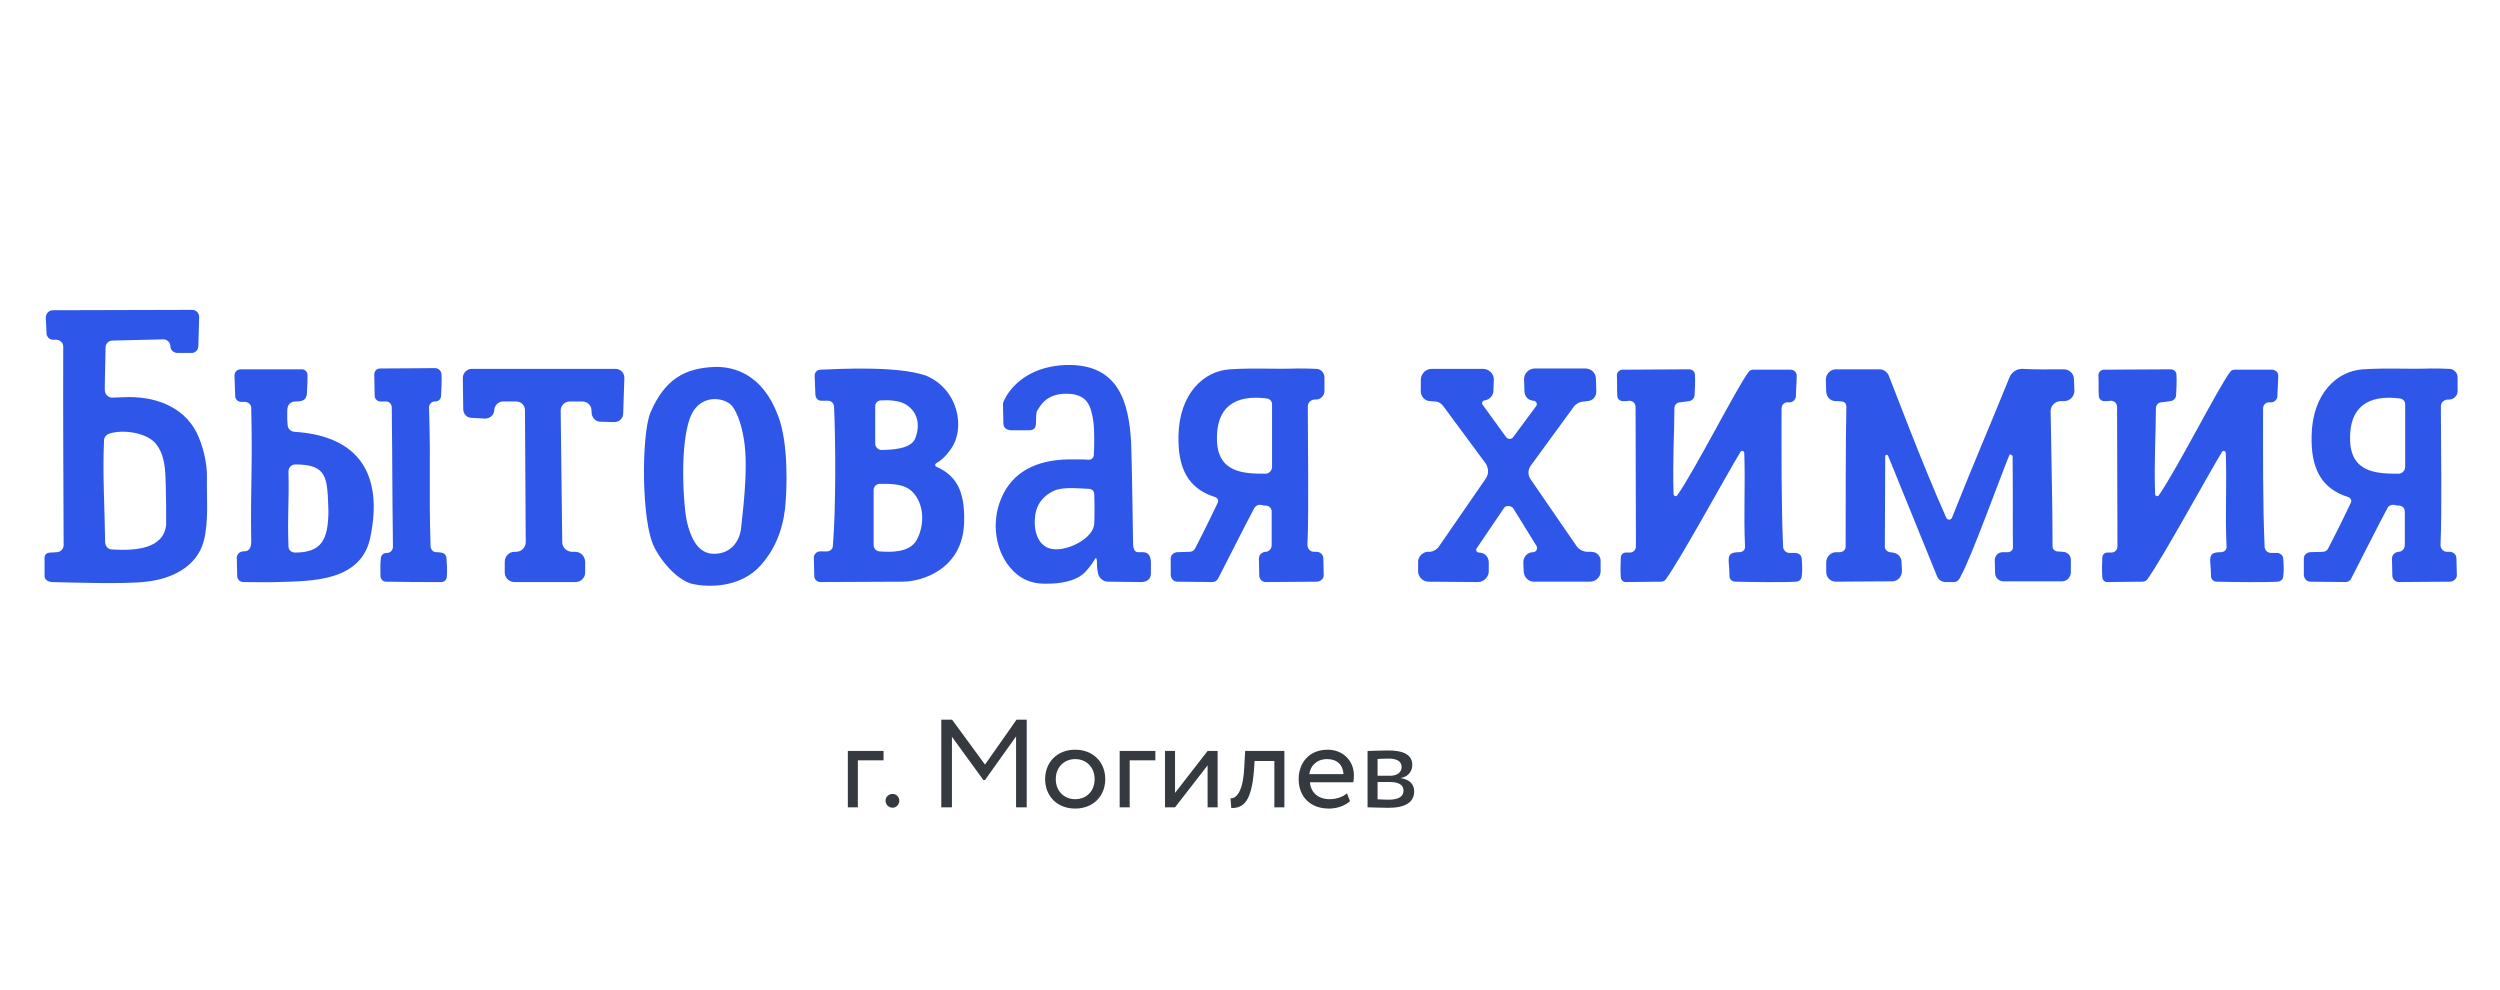
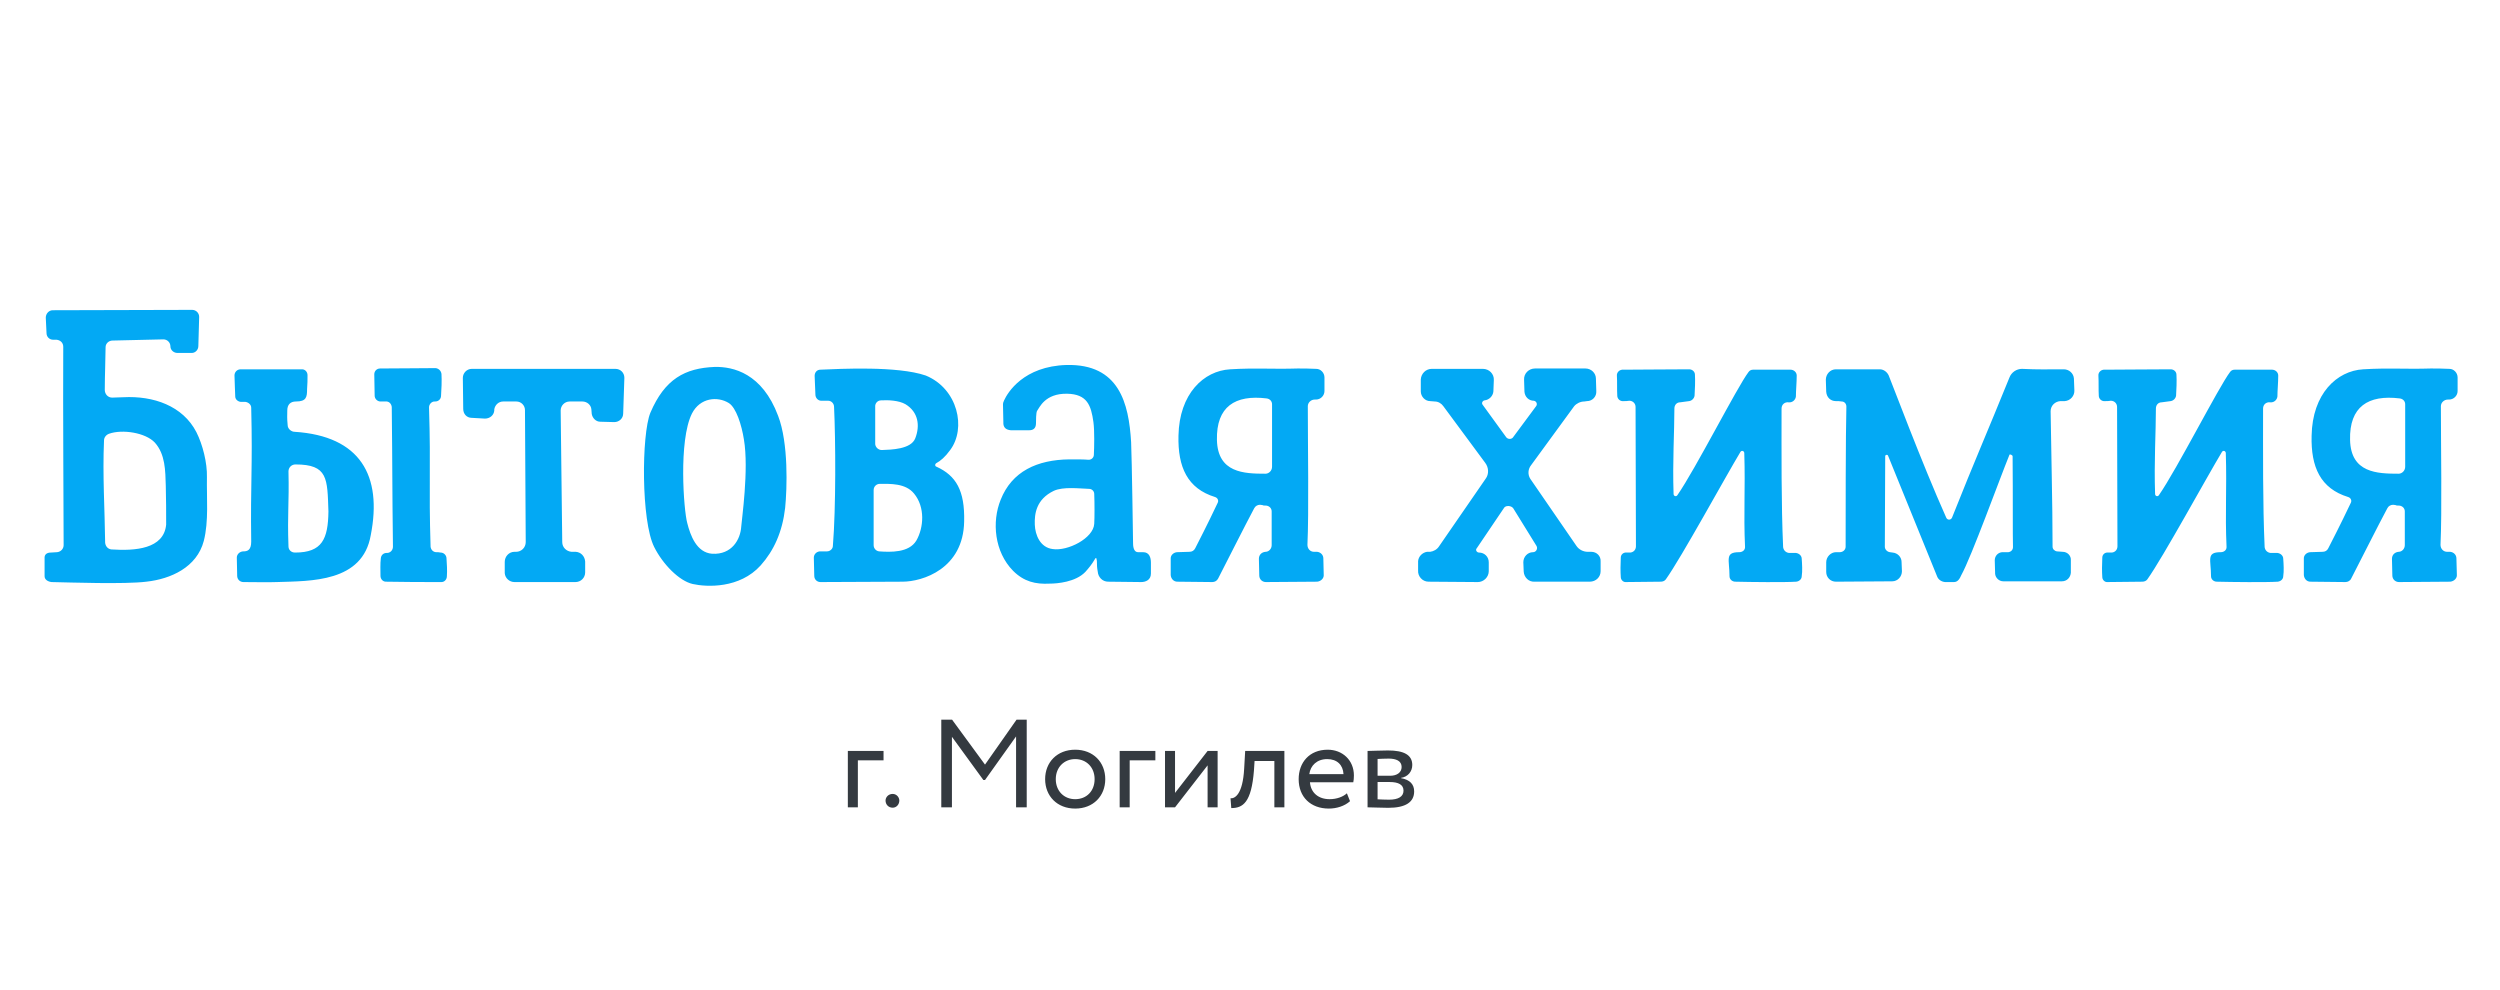
<svg xmlns="http://www.w3.org/2000/svg" class="injected-svg" id="svg-3d60e8db-631a-4759-a9c6-1c275b41d279" height="95px" width="240px" viewBox="0 0 240 158">
  <path id="SvgjsPath24373172" d="M1.44 0L3.04 0L3.04-7.50L7.14-7.50L7.14-9L1.44-9ZM7.46-1.08C7.46-0.48 7.90 0.06 8.60 0.06C9.22 0.06 9.66-0.48 9.66-1.08C9.66-1.60 9.22-2.14 8.60-2.14C7.90-2.14 7.46-1.60 7.46-1.08ZM16.36 0L18.06 0L18.06-11.26L23.08-4.36L23.34-4.36L28.30-11.32L28.30 0L30 0L30-14L28.38-14L23.34-6.82L18.08-14L16.36-14ZM32.94-4.50C32.94-1.80 34.86 0.20 37.74 0.20C40.62 0.20 42.54-1.80 42.54-4.50C42.54-7.20 40.62-9.20 37.74-9.20C34.86-9.20 32.94-7.20 32.94-4.50ZM34.64-4.50C34.64-6.40 35.98-7.70 37.74-7.70C39.54-7.70 40.84-6.38 40.84-4.50C40.84-2.58 39.54-1.30 37.74-1.30C35.94-1.30 34.64-2.62 34.64-4.50ZM44.84 0L46.44 0L46.44-7.50L50.54-7.50L50.54-9L44.84-9ZM53.68 0L58.88-6.70L58.88 0L60.48 0L60.48-9L58.88-9L53.68-2.30L53.68-9L52.08-9L52.08 0ZM69.54 0L71.14 0L71.14-9L64.88-9L64.72-6.20C64.50-2.04 63.22-1.38 62.54-1.44L62.66 0.12C64.52 0.12 65.88-0.76 66.28-5.88L66.38-7.40L69.54-7.40ZM81.12-2.24C80.54-1.70 79.52-1.30 78.36-1.30C76.60-1.30 75.36-2.30 75.22-4L82.14-4C82.20-4.28 82.24-4.64 82.24-5.08C82.24-7.56 80.38-9.20 78.06-9.20C75.10-9.20 73.42-7.12 73.42-4.50C73.42-1.66 75.32 0.20 78.24 0.20C79.44 0.20 80.74-0.18 81.62-0.98ZM77.98-7.70C79.54-7.70 80.50-6.78 80.58-5.30L75.12-5.30C75.30-6.68 76.34-7.70 77.98-7.70ZM84.42 0C85.24 0 86.60 0.08 87.72 0.08C90.52 0.08 91.86-0.84 91.86-2.54C91.86-3.66 91.20-4.40 89.76-4.66L89.76-4.70C90.84-4.86 91.56-5.70 91.56-6.76C91.56-8.38 90.20-9.08 87.68-9.08C86.38-9.08 85.20-9 84.42-9ZM87.94-4.04C89.38-4.04 90.16-3.60 90.16-2.66C90.16-1.72 89.34-1.22 87.86-1.22C87.14-1.22 86.50-1.26 86.02-1.28L86.02-4.04ZM87.80-7.78C88.96-7.78 89.86-7.42 89.86-6.44C89.86-5.56 89.10-5.04 88.04-5.04L86.02-5.04L86.02-7.72C86.42-7.74 87.08-7.78 87.80-7.78Z" fill="#343a40" fontsize="20" transform="matrix(1,0,0,1,54.35,128.9)" />
-   <path id="SvgjsPath24373146" d="M27.22-42.28C27.22-42.90 26.72-43.40 26.10-43.40L3.84-43.34C3.22-43.34 2.73-42.78 2.73-42.16L2.85-39.68C2.85-39.12 3.29-38.63 3.91-38.63L4.46-38.63C5.08-38.56 5.52-38.13 5.52-37.51C5.46-27.71 5.58-10.23 5.58-5.83C5.58-5.27 5.15-4.77 4.53-4.71L3.53-4.65C2.91-4.65 2.48-4.34 2.54-3.72L2.54-0.87C2.54-0.31 3.10 0 3.66 0.06C6.63 0.12 15.31 0.43 18.79 0C22.69-0.43 26.85-2.29 27.96-6.51C28.77-9.67 28.40-13.39 28.46-16.68C28.52-18.97 27.78-21.89 26.78-23.87C24.61-28.09 19.90-29.70 15.13-29.45C14.51-29.45 13.89-29.39 13.33-29.39C12.65-29.39 12.15-29.95 12.15-30.63C12.15-32.86 12.28-36.02 12.28-37.45C12.28-38.01 12.77-38.50 13.39-38.50L21.51-38.69C22.13-38.69 22.63-38.19 22.63-37.57C22.63-37.01 23.13-36.52 23.75-36.52L26.04-36.52C26.60-36.52 27.09-37.01 27.09-37.63ZM21.95-9.11C21.58-5.21 16.99-4.90 13.21-5.15C12.65-5.21 12.28-5.64 12.21-6.20C12.15-11.59 11.78-16.99 12.03-22.57C12.03-23.00 12.34-23.44 12.83-23.62C14.94-24.37 18.66-23.81 20.15-22.20C21.82-20.34 21.82-17.73 21.89-15.31C21.95-13.14 21.95-11.04 21.95-9.11ZM33.85-33.91C33.29-33.91 32.86-33.48 32.86-32.92C32.92-31.74 32.92-30.38 32.98-29.57C32.98-29.14 33.36-28.77 33.85-28.71L34.60-28.71C35.09-28.64 35.53-28.27 35.53-27.78C35.77-17.98 35.40-15.87 35.53-6.39C35.53-5.02 34.91-4.84 34.29-4.84C33.73-4.84 33.23-4.40 33.23-3.84C33.23-2.91 33.29-1.98 33.29-0.93C33.29-0.37 33.73 0.06 34.29 0.06C36.46 0.06 38.01 0.12 39.62 0.06C45.07-0.12 53.32 0.12 54.62-7.44C56.48-16.93 52.95-23.25 42.47-23.93C41.91-23.93 41.35-24.43 41.35-24.99C41.23-26.23 41.29-26.41 41.29-27.34C41.29-28.27 41.79-28.77 42.66-28.77C44.33-28.77 44.45-29.45 44.45-30.75C44.52-31.68 44.52-32.12 44.52-32.98C44.52-33.48 44.14-33.91 43.65-33.91ZM56.17-0.93C56.17-0.43 56.54 0 57.04 0C59.83 0.06 63.30 0.06 65.91 0.06C66.40 0.06 66.77-0.37 66.77-0.87C66.84-1.74 66.77-2.91 66.71-3.72C66.71-4.22 66.28-4.65 65.78-4.65C65.53-4.71 65.29-4.71 65.10-4.71C64.60-4.71 64.23-5.08 64.17-5.58C63.86-15.50 64.23-17.67 63.92-27.84C63.92-28.33 64.36-28.83 64.91-28.77C65.41-28.77 65.84-29.14 65.84-29.70C65.91-30.57 65.97-32.12 65.91-33.17C65.84-33.67 65.47-34.04 64.98-34.10C62.12-34.10 59.71-34.04 56.11-34.04C55.55-34.04 55.18-33.60 55.18-33.11C55.18-32.24 55.24-30.50 55.24-29.70C55.24-29.20 55.68-28.77 56.17-28.77L56.98-28.77C57.54-28.83 57.91-28.40 57.97-27.90C58.09-17.24 58.03-16.06 58.16-5.58C58.16-5.02 57.72-4.59 57.23-4.59L57.16-4.59C56.67-4.59 56.30-4.28 56.23-3.78C56.11-2.85 56.17-1.80 56.17-0.93ZM41.48-17.61C41.48-18.23 41.97-18.72 42.59-18.72C47.80-18.72 47.68-16.49 47.86-11.22C47.80-6.82 46.87-4.65 42.53-4.65C41.91-4.65 41.48-5.08 41.48-5.64C41.29-11.04 41.60-12.34 41.48-17.61ZM84.94-27.34C84.94-28.09 85.56-28.77 86.37-28.77L88.41-28.77C89.16-28.77 89.78-28.21 89.84-27.53L89.90-26.78C90.02-26.10 90.58-25.54 91.26-25.54L93.50-25.48C94.24-25.48 94.92-26.04 94.92-26.85L95.11-32.55C95.11-33.36 94.49-33.98 93.68-33.98L70.74-33.98C69.94-33.98 69.32-33.29 69.32-32.55L69.38-27.59C69.38-26.78 69.94-26.16 70.74-26.16L72.85-26.04C73.66-26.04 74.28-26.60 74.34-27.34L74.34-27.53C74.46-28.21 75.02-28.77 75.76-28.77L77.87-28.77C78.62-28.77 79.24-28.15 79.24-27.40L79.36-6.32C79.36-5.46 78.68-4.77 77.81-4.77L77.56-4.77C76.69-4.77 76.01-4.03 76.01-3.16L76.01-1.36C76.07-0.56 76.76 0.06 77.56 0.06L87.30 0.06C88.16 0.06 88.85-0.62 88.85-1.49L88.85-3.22C88.78-4.09 88.16-4.71 87.36-4.77L86.68-4.77C85.87-4.84 85.19-5.46 85.19-6.32L84.94-27.34ZM120.78-11.78C121.09-14.88 121.33-22.13 119.66-26.47C117.12-33.29 112.47-34.35 109.55-34.29C104.78-34.10 101.56-32.36 99.26-26.97C97.84-23.50 97.77-9.67 99.88-5.52C101.25-2.79 103.85-0.12 106.02 0.37C108.25 0.87 113.52 1.12 116.87-2.60C118.98-4.96 120.34-7.94 120.78-11.78ZM109.12-4.46C106.64-4.65 105.65-7.38 105.15-9.36C104.59-11.35 103.73-22.51 105.90-26.85C107.20-29.39 109.99-29.64 111.79-28.52C112.96-27.78 113.83-25.05 114.20-22.69C115.01-17.92 113.83-9.80 113.77-8.80C113.65-6.76 112.28-4.28 109.12-4.46ZM126.29-4.84C125.74-4.77 125.36-4.34 125.36-3.84L125.43-0.93C125.43-0.37 125.86 0.06 126.42 0.06C129.39 0.06 137.83 0 139.50 0C142.72 0 149.23-2.05 149.36-9.61C149.48-14.57 148.06-16.93 144.96-18.35C144.71-18.41 144.65-18.72 144.89-18.91C145.58-19.28 146.32-19.90 147.13-21.02C149.73-24.49 148.37-30.81 143.22-32.92C138.69-34.47 129.52-33.98 126.42-33.85C125.86-33.85 125.49-33.42 125.49-32.86L125.61-29.88C125.61-29.33 126.05-28.89 126.54-28.89L127.66-28.89C128.15-28.89 128.59-28.46 128.59-27.90C128.84-22.63 128.90-11.78 128.40-5.70C128.40-5.27 127.97-4.84 127.47-4.84ZM134.91-14.63C134.91-15.19 135.35-15.62 135.90-15.62C137.52-15.62 140.00-15.75 141.36-14.07C143.16-11.90 142.91-8.62 141.73-6.57C140.55-4.59 137.58-4.71 135.78-4.84C135.28-4.90 134.91-5.33 134.91-5.83ZM135.16-27.90C135.10-28.46 135.53-28.95 136.09-28.95C137.21-29.02 138.94-28.95 140.00-28.33C142.04-27.09 142.35-24.92 141.55-22.88C140.86-21.14 137.76-21.08 136.21-21.02C135.66-21.02 135.22-21.45 135.16-21.95ZM177.13-4.71C176.58-4.71 176.33-5.27 176.33-6.14C176.33-6.32 176.14-19.59 176.02-22.26C175.65-28.52 174.10-34.78 165.73-34.60C158.84-34.41 156.30-30.19 155.74-28.95C155.62-28.71 155.56-28.52 155.56-28.27C155.56-27.59 155.62-25.48 155.62-25.48C155.56-24.55 156.12-24.24 156.80-24.18L159.77-24.18C160.39-24.18 160.83-24.49 160.83-25.30C160.83-25.67 160.83-27.03 161.01-27.28C161.39-27.78 162.25-30.07 165.79-30.01C169.01-29.95 169.63-28.15 170.00-25.48C170.19-24.12 170.13-21.39 170.07-20.27C170.07-19.78 169.63-19.41 169.14-19.47C168.52-19.53 167.59-19.53 166.16-19.53C161.01-19.47 156.98-17.61 155.19-13.08C153.76-9.55 154.19-4.77 157.17-1.74C158.91 0 160.77 0.43 163.00 0.31C164.24 0.31 167.15 0.06 168.70-1.55C169.26-2.17 169.76-2.79 170.19-3.53C170.31-3.84 170.50-3.84 170.50-3.60C170.56-3.41 170.56-3.22 170.56-3.10C170.56-2.67 170.56-2.29 170.69-1.61C170.75-0.74 171.43 0 172.36 0C172.67 0 177.13 0.06 177.63 0.06C178.31 0.06 179.18-0.25 179.18-1.30L179.18-3.04C179.18-3.84 178.93-4.71 177.94-4.71ZM163.49-5.21C161.51-5.46 160.70-7.44 160.64-9.11C160.58-10.79 160.83-13.14 163.68-14.51C165.17-15.19 167.65-14.88 169.32-14.82C169.76-14.82 170.13-14.45 170.13-14.01C170.19-12.59 170.19-10.23 170.13-9.24C170.00-6.94 165.91-4.84 163.49-5.21ZM205.72 0C206.34-0.06 206.83-0.56 206.77-1.12L206.71-3.72C206.71-4.28 206.27-4.71 205.72-4.77L205.22-4.77C204.60-4.77 204.17-5.27 204.17-5.89C204.41-11.10 204.23-21.70 204.23-28.02C204.23-28.58 204.72-29.08 205.34-29.08L205.53-29.08C206.27-29.08 206.89-29.70 206.89-30.44L206.89-32.61C206.89-33.36 206.27-33.98 205.59-33.98C204.60-34.04 203.36-34.04 202.62-34.04C198.46-33.91 195.98-34.16 191.83-33.91C187.61-33.67 183.71-30.01 183.58-23.31C183.46-18.29 185.01-14.88 189.41-13.52C189.84-13.39 190.03-12.96 189.84-12.59C188.05-8.80 186.81-6.45 186.25-5.33C186.06-4.96 185.75-4.77 185.32-4.77L183.33-4.71C182.78-4.65 182.28-4.22 182.34-3.60L182.34-1.05C182.40-0.43 182.84 0 183.40 0L188.98 0.06C189.35 0.06 189.72-0.12 189.91-0.50C190.96-2.54 194.31-9.18 195.67-11.72C195.86-12.09 196.23-12.28 196.60-12.28C197.41-12.21 196.79-12.15 197.59-12.15C198.09-12.09 198.46-11.72 198.46-11.22L198.46-5.83C198.46-5.27 198.03-4.77 197.47-4.77C196.85-4.71 196.42-4.28 196.42-3.66L196.48-0.99C196.48-0.37 196.97 0.06 197.53 0.06ZM198.52-18.35C198.52-17.73 198.03-17.24 197.47-17.24C194.06-17.24 189.84-17.36 189.72-22.63C189.60-27.96 192.63-29.88 197.66-29.26C198.15-29.20 198.52-28.83 198.52-28.33ZM231.57-4.65C231.20-4.65 230.95-5.08 231.20-5.33L235.60-11.84C235.91-12.21 236.72-12.15 237.03-11.72L240.75-5.70C240.99-5.27 240.68-4.71 240.19-4.71C239.32-4.71 238.64-3.97 238.64-3.10L238.70-1.61C238.76-0.68 239.51 0.06 240.44 0L249.24 0C250.23 0 250.98-0.74 250.98-1.67L250.98-3.22C251.04-4.09 250.36-4.77 249.49-4.77L248.93-4.77C248.19-4.77 247.50-5.15 247.13-5.70L239.75-16.43C239.32-17.11 239.38-17.98 239.88-18.60L246.76-28.02C247.13-28.46 247.75-28.77 248.37-28.77L248.81-28.83C249.67-28.83 250.36-29.57 250.29-30.44L250.23-32.43C250.23-33.29 249.49-34.04 248.56-34.04L240.50-34.04C239.51-34.04 238.70-33.23 238.76-32.24L238.82-30.32C238.89-29.51 239.51-28.89 240.31-28.89C240.75-28.83 240.93-28.33 240.68-28.02L236.96-23.00C236.65-22.69 236.16-22.75 235.91-23.06L232.13-28.27C231.94-28.52 232.13-28.89 232.44-28.95C233.18-29.02 233.80-29.64 233.86-30.38L233.93-32.18C233.99-33.17 233.18-33.98 232.19-33.98L224.01-33.98C223.08-33.98 222.33-33.23 222.27-32.30L222.27-30.38C222.27-29.57 222.95-28.83 223.76-28.83L224.50-28.77C225.06-28.77 225.56-28.46 225.87-28.02L232.56-18.97C233.12-18.23 233.18-17.17 232.62-16.43L225.18-5.64C224.87-5.15 224.32-4.84 223.76-4.77L223.26-4.77C222.52-4.65 221.90-4.03 221.84-3.29L221.84-1.80C221.77-0.87 222.52 0 223.51 0L231.38 0.06C232.31 0.06 233.12-0.74 233.12-1.67L233.12-3.10C233.12-3.97 232.44-4.65 231.57-4.65ZM263.25-13.83C263.07-13.52 262.63-13.64 262.63-14.01C262.45-19.10 262.76-23.87 262.76-27.65C262.76-28.21 263.13-28.64 263.69-28.64L265.11-28.83C265.55-28.89 265.92-29.26 265.98-29.70C266.04-30.57 266.10-32.12 266.04-33.05C266.04-33.54 265.61-33.91 265.11-33.91C261.70-33.91 257.61-33.85 255.07-33.85L254.63-33.85C254.01-33.91 253.52-33.42 253.58-32.86C253.64-31.99 253.58-30.57 253.64-29.70C253.64-29.20 254.08-28.77 254.63-28.83C254.94-28.83 255.25-28.83 255.56-28.89C256.12-28.89 256.56-28.46 256.56-27.90C256.56-19.96 256.62-13.83 256.62-5.64C256.62-5.02 256.12-4.59 255.50-4.65L255.13-4.65C254.63-4.71 254.20-4.34 254.20-3.84C254.14-2.79 254.14-1.55 254.20-0.74C254.20-0.31 254.57 0.06 254.94 0.06C257.18 0.06 258.42 0 260.59 0C260.90 0 261.21-0.12 261.39-0.37C263.87-3.84 270.94-16.80 273.30-20.71C273.48-21.02 273.92-20.89 273.92-20.52C274.10-14.69 273.79-11.04 274.04-5.52C274.04-5.02 273.61-4.71 273.11-4.71C270.75-4.71 271.56-3.53 271.56-0.87C271.56-0.37 271.99 0 272.49 0C274.78 0.06 280.43 0.12 282.22 0C282.72-0.06 283.09-0.43 283.09-0.87C283.22-1.67 283.15-2.85 283.09-3.66C283.09-4.15 282.66-4.53 282.16-4.59L281.05-4.59C280.55-4.65 280.18-5.02 280.12-5.52C279.81-12.40 279.87-20.65 279.87-27.65C279.87-28.27 280.36-28.71 280.98-28.64L281.05-28.64C281.60-28.58 282.10-29.02 282.16-29.57C282.16-30.50 282.29-31.81 282.29-32.92C282.29-33.42 281.85-33.85 281.29-33.85L275.34-33.85C275.03-33.85 274.78-33.73 274.60-33.48C272.80-31.12 266.10-17.92 263.25-13.83ZM304.67-0.93C304.85-0.37 305.35 0 305.97 0.06L307.40 0.06C308.02 0.06 308.33-0.50 308.57-1.05C310.19-3.97 314.65-16.31 316.26-20.27C316.32-20.40 316.76-20.21 316.76-20.03C316.82-13.33 316.76-7.38 316.82-5.52C316.82-5.08 316.51-4.77 316.08-4.71L315.08-4.71C314.40-4.65 313.91-4.09 313.91-3.41C313.91-3.10 313.97-1.49 313.97-1.24C314.03-0.62 314.59-0.06 315.27-0.06L324.63-0.06C325.44-0.06 326.00-0.68 326.06-1.43L326.06-3.41C326.12-4.15 325.50-4.77 324.76-4.77C324.45-4.77 324.14-4.84 323.83-4.84C323.45-4.90 323.14-5.21 323.14-5.58C323.14-12.65 322.90-21.45 322.83-27.22C322.83-28.09 323.52-28.77 324.38-28.83L325.07-28.83C326.00-28.89 326.68-29.70 326.62-30.57L326.55-32.43C326.49-33.29 325.75-33.91 324.94-33.91C321.90-33.91 321.04-33.85 318.25-33.98C317.38-33.98 316.57-33.42 316.26-32.61C312.67-23.75 310.81-19.59 307.09-10.23C306.90-9.80 306.34-9.80 306.16-10.23C302.25-18.97 297.48-31.74 296.98-32.92C296.73-33.48 296.17-33.91 295.55-33.91L288.55-33.91C287.62-33.91 286.94-33.11 286.94-32.24L287.00-30.32C287.06-29.45 287.68-28.83 288.55-28.83C288.86-28.83 289.23-28.83 289.48-28.77C289.91-28.77 290.22-28.40 290.22-27.96C290.10-23.87 290.10-9.30 290.10-5.58C290.10-5.08 289.66-4.71 289.17-4.71L288.55-4.71C287.74-4.71 287.00-3.97 287.00-3.10L287.00-1.55C287.00-0.68 287.68 0 288.55 0L297.54-0.06C298.41-0.06 299.09-0.81 299.09-1.67L299.03-3.16C299.03-3.91 298.41-4.59 297.60-4.65L297.17-4.71C296.73-4.77 296.36-5.15 296.36-5.58L296.42-20.03C296.42-20.27 296.73-20.34 296.86-20.15L304.67-0.93ZM340.13-13.83C339.95-13.52 339.51-13.64 339.51-14.01C339.33-19.10 339.64-23.87 339.64-27.65C339.64-28.21 340.01-28.64 340.57-28.64L341.99-28.83C342.43-28.89 342.80-29.26 342.86-29.70C342.92-30.57 342.98-32.12 342.92-33.05C342.92-33.54 342.49-33.91 341.99-33.91C338.58-33.91 334.49-33.85 331.95-33.85L331.51-33.85C330.89-33.91 330.40-33.42 330.46-32.86C330.52-31.99 330.46-30.57 330.52-29.70C330.52-29.20 330.96-28.77 331.51-28.83C331.82-28.83 332.13-28.83 332.44-28.89C333.00-28.89 333.44-28.46 333.44-27.90C333.44-19.96 333.50-13.83 333.50-5.64C333.50-5.02 333.00-4.59 332.38-4.65L332.01-4.65C331.51-4.71 331.08-4.34 331.08-3.84C331.02-2.79 331.02-1.55 331.08-0.74C331.08-0.31 331.45 0.06 331.82 0.06C334.06 0.06 335.30 0 337.47 0C337.78 0 338.09-0.12 338.27-0.37C340.75-3.84 347.82-16.80 350.18-20.71C350.36-21.02 350.80-20.89 350.80-20.52C350.98-14.69 350.67-11.04 350.92-5.52C350.92-5.02 350.49-4.71 349.99-4.71C347.63-4.71 348.44-3.53 348.44-0.87C348.44-0.37 348.87 0 349.37 0C351.66 0.06 357.31 0.12 359.10 0C359.60-0.06 359.97-0.43 359.97-0.87C360.10-1.67 360.03-2.85 359.97-3.66C359.97-4.15 359.54-4.53 359.04-4.59L357.93-4.59C357.43-4.65 357.06-5.02 357.00-5.52C356.69-12.40 356.75-20.65 356.75-27.65C356.75-28.27 357.24-28.71 357.86-28.64L357.93-28.64C358.48-28.58 358.98-29.02 359.04-29.57C359.04-30.50 359.17-31.81 359.17-32.92C359.17-33.42 358.73-33.85 358.17-33.85L352.22-33.85C351.91-33.85 351.66-33.73 351.48-33.48C349.68-31.12 342.98-17.92 340.13-13.83ZM386.63 0C387.25-0.06 387.75-0.56 387.69-1.12L387.62-3.72C387.62-4.28 387.19-4.71 386.63-4.77L386.14-4.77C385.52-4.77 385.08-5.27 385.08-5.89C385.33-11.10 385.14-21.70 385.14-28.02C385.14-28.58 385.64-29.08 386.26-29.08L386.45-29.08C387.19-29.08 387.81-29.70 387.81-30.44L387.81-32.61C387.81-33.36 387.19-33.98 386.51-33.98C385.52-34.04 384.28-34.04 383.53-34.04C379.38-33.91 376.90-34.16 372.74-33.91C368.53-33.67 364.62-30.01 364.50-23.31C364.37-18.29 365.92-14.88 370.33-13.52C370.76-13.39 370.95-12.96 370.76-12.59C368.96-8.80 367.72-6.45 367.16-5.33C366.98-4.96 366.67-4.77 366.23-4.77L364.25-4.71C363.69-4.65 363.20-4.22 363.26-3.60L363.26-1.05C363.32-0.43 363.75 0 364.31 0L369.89 0.06C370.26 0.06 370.64-0.12 370.82-0.50C371.88-2.54 375.22-9.18 376.59-11.72C376.77-12.09 377.15-12.28 377.52-12.28C378.32-12.21 377.70-12.15 378.51-12.15C379.01-12.09 379.38-11.72 379.38-11.22L379.38-5.83C379.38-5.27 378.94-4.77 378.39-4.77C377.77-4.71 377.33-4.28 377.33-3.66L377.39-0.99C377.39-0.37 377.89 0.06 378.45 0.06ZM379.44-18.35C379.44-17.73 378.94-17.24 378.39-17.24C374.98-17.24 370.76-17.36 370.64-22.63C370.51-27.96 373.55-29.88 378.57-29.26C379.07-29.20 379.44-28.83 379.44-28.33Z" fill="#2e56e9" fontsize="62" transform="matrix(1,0,0,1,-75,92.87391)" />
+   <path id="SvgjsPath24373146" d="M27.22-42.28C27.22-42.90 26.72-43.40 26.10-43.40L3.84-43.34C3.22-43.34 2.73-42.78 2.73-42.16L2.85-39.68C2.85-39.12 3.29-38.63 3.91-38.63L4.46-38.63C5.08-38.56 5.52-38.13 5.52-37.51C5.46-27.71 5.58-10.23 5.58-5.83C5.58-5.27 5.15-4.77 4.53-4.71L3.53-4.65C2.91-4.65 2.48-4.34 2.54-3.72L2.54-0.87C2.54-0.31 3.10 0 3.66 0.06C6.63 0.12 15.31 0.43 18.79 0C22.69-0.43 26.85-2.29 27.96-6.51C28.77-9.67 28.40-13.39 28.46-16.68C28.52-18.97 27.78-21.89 26.78-23.87C24.61-28.09 19.90-29.70 15.13-29.45C14.51-29.45 13.89-29.39 13.33-29.39C12.65-29.39 12.15-29.95 12.15-30.63C12.15-32.86 12.28-36.02 12.28-37.45C12.28-38.01 12.77-38.50 13.39-38.50L21.51-38.69C22.13-38.69 22.63-38.19 22.63-37.57C22.63-37.01 23.13-36.52 23.75-36.52L26.04-36.52C26.60-36.52 27.09-37.01 27.09-37.63ZM21.95-9.11C21.58-5.21 16.99-4.90 13.21-5.15C12.65-5.21 12.28-5.64 12.21-6.20C12.15-11.59 11.78-16.99 12.03-22.57C12.03-23.00 12.34-23.44 12.83-23.62C14.94-24.37 18.66-23.81 20.15-22.20C21.82-20.34 21.82-17.73 21.89-15.31C21.95-13.14 21.95-11.04 21.95-9.11ZM33.85-33.91C33.29-33.91 32.86-33.48 32.86-32.92C32.92-31.74 32.92-30.38 32.98-29.57C32.98-29.14 33.36-28.77 33.85-28.71L34.60-28.71C35.09-28.64 35.53-28.27 35.53-27.78C35.77-17.98 35.40-15.87 35.53-6.39C35.53-5.02 34.91-4.84 34.29-4.84C33.73-4.84 33.23-4.40 33.23-3.84C33.23-2.91 33.29-1.98 33.29-0.93C33.29-0.37 33.73 0.06 34.29 0.06C36.46 0.06 38.01 0.12 39.62 0.06C45.07-0.12 53.32 0.12 54.62-7.44C56.48-16.93 52.95-23.25 42.47-23.93C41.91-23.93 41.35-24.43 41.35-24.99C41.23-26.23 41.29-26.41 41.29-27.34C41.29-28.27 41.79-28.77 42.66-28.77C44.33-28.77 44.45-29.45 44.45-30.75C44.52-31.68 44.52-32.12 44.52-32.98C44.52-33.48 44.14-33.91 43.65-33.91ZM56.17-0.93C56.17-0.43 56.54 0 57.04 0C59.83 0.06 63.30 0.06 65.91 0.06C66.40 0.06 66.77-0.37 66.77-0.87C66.84-1.74 66.77-2.91 66.71-3.72C66.71-4.22 66.28-4.65 65.78-4.65C65.53-4.71 65.29-4.71 65.10-4.71C64.60-4.71 64.23-5.08 64.17-5.58C63.86-15.50 64.23-17.67 63.92-27.84C63.92-28.33 64.36-28.83 64.91-28.77C65.41-28.77 65.84-29.14 65.84-29.70C65.91-30.57 65.97-32.12 65.91-33.17C65.84-33.67 65.47-34.04 64.98-34.10C62.12-34.10 59.71-34.04 56.11-34.04C55.55-34.04 55.18-33.60 55.18-33.11C55.18-32.24 55.24-30.50 55.24-29.70C55.24-29.20 55.68-28.77 56.17-28.77L56.98-28.77C57.54-28.83 57.91-28.40 57.97-27.90C58.09-17.24 58.03-16.06 58.16-5.58C58.16-5.02 57.72-4.59 57.23-4.59L57.16-4.59C56.67-4.59 56.30-4.28 56.23-3.78C56.11-2.85 56.17-1.80 56.17-0.93ZM41.48-17.61C41.48-18.23 41.97-18.72 42.59-18.72C47.80-18.72 47.68-16.49 47.86-11.22C47.80-6.82 46.87-4.65 42.53-4.65C41.91-4.65 41.48-5.08 41.48-5.64C41.29-11.04 41.60-12.34 41.48-17.61ZM84.94-27.34C84.94-28.09 85.56-28.77 86.37-28.77L88.41-28.77C89.16-28.77 89.78-28.21 89.84-27.53L89.90-26.78C90.02-26.10 90.58-25.54 91.26-25.54L93.50-25.48C94.24-25.48 94.92-26.04 94.92-26.85L95.11-32.55C95.11-33.36 94.49-33.98 93.68-33.98L70.74-33.98C69.94-33.98 69.32-33.29 69.32-32.55L69.38-27.59C69.38-26.78 69.94-26.16 70.74-26.16L72.85-26.04C73.66-26.04 74.28-26.60 74.34-27.34L74.34-27.53C74.46-28.21 75.02-28.77 75.76-28.77L77.87-28.77C78.62-28.77 79.24-28.15 79.24-27.40L79.36-6.32C79.36-5.46 78.68-4.77 77.81-4.77L77.56-4.77C76.69-4.77 76.01-4.03 76.01-3.16L76.01-1.36C76.07-0.56 76.76 0.06 77.56 0.06L87.30 0.06C88.16 0.06 88.85-0.62 88.85-1.49L88.85-3.22C88.78-4.09 88.16-4.71 87.36-4.77L86.68-4.77C85.87-4.84 85.19-5.46 85.19-6.32L84.94-27.34ZM120.78-11.78C121.09-14.88 121.33-22.13 119.66-26.47C117.12-33.29 112.47-34.35 109.55-34.29C104.78-34.10 101.56-32.36 99.26-26.97C97.84-23.50 97.77-9.67 99.88-5.52C101.25-2.79 103.85-0.12 106.02 0.37C108.25 0.87 113.52 1.12 116.87-2.60C118.98-4.96 120.34-7.94 120.78-11.78ZM109.12-4.46C106.64-4.65 105.65-7.38 105.15-9.36C104.59-11.35 103.73-22.51 105.90-26.85C107.20-29.39 109.99-29.64 111.79-28.52C112.96-27.78 113.83-25.05 114.20-22.69C115.01-17.92 113.83-9.80 113.77-8.80C113.65-6.76 112.28-4.28 109.12-4.46ZM126.29-4.84C125.74-4.77 125.36-4.34 125.36-3.84L125.43-0.93C125.43-0.37 125.86 0.06 126.42 0.06C129.39 0.06 137.83 0 139.50 0C142.72 0 149.23-2.05 149.36-9.61C149.48-14.57 148.06-16.93 144.96-18.35C144.71-18.41 144.65-18.72 144.89-18.91C145.58-19.28 146.32-19.90 147.13-21.02C149.73-24.49 148.37-30.81 143.22-32.92C138.69-34.47 129.52-33.98 126.42-33.85C125.86-33.85 125.49-33.42 125.49-32.86L125.61-29.88C125.61-29.33 126.05-28.89 126.54-28.89L127.66-28.89C128.15-28.89 128.59-28.46 128.59-27.90C128.84-22.63 128.90-11.78 128.40-5.70C128.40-5.27 127.97-4.84 127.47-4.84ZM134.91-14.63C134.91-15.19 135.35-15.62 135.90-15.62C137.52-15.62 140.00-15.75 141.36-14.07C143.16-11.90 142.91-8.62 141.73-6.57C140.55-4.59 137.58-4.71 135.78-4.84C135.28-4.90 134.91-5.33 134.91-5.83ZM135.16-27.90C135.10-28.46 135.53-28.95 136.09-28.95C137.21-29.02 138.94-28.95 140.00-28.33C142.04-27.09 142.35-24.92 141.55-22.88C140.86-21.14 137.76-21.08 136.21-21.02C135.66-21.02 135.22-21.45 135.16-21.95ZM177.13-4.71C176.58-4.71 176.33-5.27 176.33-6.14C176.33-6.32 176.14-19.59 176.02-22.26C175.65-28.52 174.10-34.78 165.73-34.60C158.84-34.41 156.30-30.19 155.74-28.95C155.62-28.71 155.56-28.52 155.56-28.27C155.56-27.59 155.62-25.48 155.62-25.48C155.56-24.55 156.12-24.24 156.80-24.18L159.77-24.18C160.39-24.18 160.83-24.49 160.83-25.30C160.83-25.67 160.83-27.03 161.01-27.28C161.39-27.78 162.25-30.07 165.79-30.01C169.01-29.95 169.63-28.15 170.00-25.48C170.19-24.12 170.13-21.39 170.07-20.27C170.07-19.78 169.63-19.41 169.14-19.47C168.52-19.53 167.59-19.53 166.16-19.53C161.01-19.47 156.98-17.61 155.19-13.08C153.76-9.55 154.19-4.77 157.17-1.74C158.91 0 160.77 0.43 163.00 0.31C164.24 0.31 167.15 0.06 168.70-1.55C169.26-2.17 169.76-2.79 170.19-3.53C170.31-3.84 170.50-3.84 170.50-3.60C170.56-3.41 170.56-3.22 170.56-3.10C170.56-2.67 170.56-2.29 170.69-1.61C170.75-0.74 171.43 0 172.36 0C172.67 0 177.13 0.06 177.63 0.06C178.31 0.06 179.18-0.25 179.18-1.30L179.18-3.04C179.18-3.84 178.93-4.71 177.94-4.71ZM163.49-5.21C161.51-5.46 160.70-7.44 160.64-9.11C160.58-10.79 160.83-13.14 163.68-14.51C165.17-15.19 167.65-14.88 169.32-14.82C169.76-14.82 170.13-14.45 170.13-14.01C170.19-12.59 170.19-10.23 170.13-9.24C170.00-6.94 165.91-4.84 163.49-5.21ZM205.72 0C206.34-0.06 206.83-0.56 206.77-1.12L206.71-3.72C206.71-4.28 206.27-4.71 205.72-4.77L205.22-4.77C204.60-4.77 204.17-5.27 204.17-5.89C204.41-11.10 204.23-21.70 204.23-28.02C204.23-28.58 204.72-29.08 205.34-29.08L205.53-29.08C206.27-29.08 206.89-29.70 206.89-30.44L206.89-32.61C206.89-33.36 206.27-33.98 205.59-33.98C204.60-34.04 203.36-34.04 202.62-34.04C198.46-33.91 195.98-34.16 191.83-33.91C187.61-33.67 183.71-30.01 183.58-23.31C183.46-18.29 185.01-14.88 189.41-13.52C189.84-13.39 190.03-12.96 189.84-12.59C188.05-8.80 186.81-6.45 186.25-5.33C186.06-4.96 185.75-4.77 185.32-4.77L183.33-4.71C182.78-4.65 182.28-4.22 182.34-3.60L182.34-1.05C182.40-0.43 182.84 0 183.40 0L188.98 0.06C189.35 0.06 189.72-0.12 189.91-0.50C190.96-2.54 194.31-9.18 195.67-11.72C195.86-12.09 196.23-12.28 196.60-12.28C197.41-12.21 196.79-12.15 197.59-12.15C198.09-12.09 198.46-11.72 198.46-11.22L198.46-5.83C198.46-5.27 198.03-4.77 197.47-4.77C196.85-4.71 196.42-4.28 196.42-3.66L196.48-0.99C196.48-0.37 196.97 0.06 197.53 0.06ZM198.52-18.35C198.52-17.73 198.03-17.24 197.47-17.24C194.06-17.24 189.84-17.36 189.72-22.63C189.60-27.96 192.63-29.88 197.66-29.26C198.15-29.20 198.52-28.83 198.52-28.33ZM231.57-4.65C231.20-4.65 230.95-5.08 231.20-5.33L235.60-11.84C235.91-12.21 236.72-12.15 237.03-11.72L240.75-5.70C240.99-5.27 240.68-4.71 240.19-4.71C239.32-4.71 238.64-3.97 238.64-3.10L238.70-1.61C238.76-0.68 239.51 0.06 240.44 0L249.24 0C250.23 0 250.98-0.74 250.98-1.67L250.98-3.22C251.04-4.09 250.36-4.77 249.49-4.77L248.93-4.77C248.19-4.77 247.50-5.15 247.13-5.70L239.75-16.43C239.32-17.11 239.38-17.98 239.88-18.60L246.76-28.02C247.13-28.46 247.75-28.77 248.37-28.77L248.81-28.83C249.67-28.83 250.36-29.57 250.29-30.44L250.23-32.43C250.23-33.29 249.49-34.04 248.56-34.04L240.50-34.04C239.51-34.04 238.70-33.23 238.76-32.24L238.82-30.32C238.89-29.51 239.51-28.89 240.31-28.89C240.75-28.83 240.93-28.33 240.68-28.02L236.96-23.00C236.65-22.69 236.16-22.75 235.91-23.06L232.13-28.27C231.94-28.52 232.13-28.89 232.44-28.95C233.18-29.02 233.80-29.64 233.86-30.38L233.93-32.18C233.99-33.17 233.18-33.98 232.19-33.98L224.01-33.98C223.08-33.98 222.33-33.23 222.27-32.30L222.27-30.38C222.27-29.57 222.95-28.83 223.76-28.83L224.50-28.77C225.06-28.77 225.56-28.46 225.87-28.02L232.56-18.97C233.12-18.23 233.18-17.17 232.62-16.43L225.18-5.64C224.87-5.15 224.32-4.84 223.76-4.77L223.26-4.77C222.52-4.65 221.90-4.03 221.84-3.29L221.84-1.80C221.77-0.87 222.52 0 223.51 0L231.38 0.06C232.31 0.06 233.12-0.74 233.12-1.67L233.12-3.10C233.12-3.97 232.44-4.65 231.57-4.65ZM263.25-13.83C263.07-13.52 262.63-13.64 262.63-14.01C262.45-19.10 262.76-23.87 262.76-27.65C262.76-28.21 263.13-28.64 263.69-28.64L265.11-28.83C265.55-28.89 265.92-29.26 265.98-29.70C266.04-30.57 266.10-32.12 266.04-33.05C266.04-33.54 265.61-33.91 265.11-33.91C261.70-33.91 257.61-33.85 255.07-33.85L254.63-33.85C254.01-33.91 253.52-33.42 253.58-32.86C253.64-31.99 253.58-30.57 253.64-29.70C253.64-29.20 254.08-28.77 254.63-28.83C254.94-28.83 255.25-28.83 255.56-28.89C256.12-28.89 256.56-28.46 256.56-27.90C256.56-19.96 256.62-13.83 256.62-5.64C256.62-5.02 256.12-4.59 255.50-4.65L255.13-4.65C254.63-4.71 254.20-4.34 254.20-3.84C254.14-2.79 254.14-1.55 254.20-0.74C254.20-0.31 254.57 0.06 254.94 0.06C257.18 0.06 258.42 0 260.59 0C260.90 0 261.21-0.12 261.39-0.37C263.87-3.84 270.94-16.80 273.30-20.71C273.48-21.02 273.92-20.89 273.92-20.52C274.10-14.69 273.79-11.04 274.04-5.52C274.04-5.02 273.61-4.71 273.11-4.71C270.75-4.71 271.56-3.53 271.56-0.87C271.56-0.37 271.99 0 272.49 0C274.78 0.06 280.43 0.12 282.22 0C282.72-0.06 283.09-0.43 283.09-0.87C283.22-1.67 283.15-2.85 283.09-3.66C283.09-4.15 282.66-4.53 282.16-4.59L281.05-4.59C280.55-4.65 280.18-5.02 280.12-5.52C279.81-12.40 279.87-20.65 279.87-27.65C279.87-28.27 280.36-28.71 280.98-28.64L281.05-28.64C281.60-28.58 282.10-29.02 282.16-29.57C282.16-30.50 282.29-31.81 282.29-32.92C282.29-33.42 281.85-33.85 281.29-33.85L275.34-33.85C275.03-33.85 274.78-33.73 274.60-33.48C272.80-31.12 266.10-17.92 263.25-13.83ZM304.67-0.93C304.85-0.37 305.35 0 305.97 0.06L307.40 0.06C308.02 0.06 308.33-0.50 308.57-1.05C310.19-3.97 314.65-16.31 316.26-20.27C316.32-20.40 316.76-20.21 316.76-20.03C316.82-13.33 316.76-7.38 316.82-5.52C316.82-5.08 316.51-4.77 316.08-4.71L315.08-4.71C314.40-4.65 313.91-4.09 313.91-3.41C313.91-3.10 313.97-1.49 313.97-1.24C314.03-0.62 314.59-0.06 315.27-0.06L324.63-0.06C325.44-0.06 326.00-0.68 326.06-1.43L326.06-3.41C326.12-4.15 325.50-4.77 324.76-4.77C324.45-4.77 324.14-4.84 323.83-4.84C323.45-4.90 323.14-5.21 323.14-5.58C323.14-12.65 322.90-21.45 322.83-27.22C322.83-28.09 323.52-28.77 324.38-28.83L325.07-28.83C326.00-28.89 326.68-29.70 326.62-30.57L326.55-32.43C326.49-33.29 325.75-33.91 324.94-33.91C321.90-33.91 321.04-33.85 318.25-33.98C317.38-33.98 316.57-33.42 316.26-32.61C312.67-23.75 310.81-19.59 307.09-10.23C306.90-9.80 306.34-9.80 306.16-10.23C302.25-18.97 297.48-31.74 296.98-32.92C296.73-33.48 296.17-33.91 295.55-33.91L288.55-33.91C287.62-33.91 286.94-33.11 286.94-32.24L287.00-30.32C287.06-29.45 287.68-28.83 288.55-28.83C288.86-28.83 289.23-28.83 289.48-28.77C289.91-28.77 290.22-28.40 290.22-27.96C290.10-23.87 290.10-9.30 290.10-5.58C290.10-5.08 289.66-4.71 289.17-4.71L288.55-4.71C287.74-4.71 287.00-3.97 287.00-3.10L287.00-1.55C287.00-0.68 287.68 0 288.55 0L297.54-0.06C298.41-0.06 299.09-0.81 299.09-1.67L299.03-3.16C299.03-3.91 298.41-4.59 297.60-4.65L297.17-4.71C296.73-4.77 296.36-5.15 296.36-5.58L296.42-20.03C296.42-20.27 296.73-20.34 296.86-20.15L304.67-0.93ZM340.13-13.83C339.95-13.52 339.51-13.64 339.51-14.01C339.33-19.10 339.64-23.87 339.64-27.65C339.64-28.21 340.01-28.64 340.57-28.64L341.99-28.83C342.43-28.89 342.80-29.26 342.86-29.70C342.92-30.57 342.98-32.12 342.92-33.05C342.92-33.54 342.49-33.91 341.99-33.91C338.58-33.91 334.49-33.85 331.95-33.85L331.51-33.85C330.89-33.91 330.40-33.42 330.46-32.86C330.52-31.99 330.46-30.57 330.52-29.70C330.52-29.20 330.96-28.77 331.51-28.83C331.82-28.83 332.13-28.83 332.44-28.89C333.00-28.89 333.44-28.46 333.44-27.90C333.44-19.96 333.50-13.83 333.50-5.64C333.50-5.02 333.00-4.59 332.38-4.65L332.01-4.65C331.51-4.71 331.08-4.34 331.08-3.84C331.02-2.79 331.02-1.55 331.08-0.74C331.08-0.31 331.45 0.06 331.82 0.06C334.06 0.06 335.30 0 337.47 0C337.78 0 338.09-0.12 338.27-0.37C340.75-3.84 347.82-16.80 350.18-20.71C350.36-21.02 350.80-20.89 350.80-20.52C350.98-14.69 350.67-11.04 350.92-5.52C350.92-5.02 350.49-4.71 349.99-4.71C347.63-4.71 348.44-3.53 348.44-0.87C348.44-0.37 348.87 0 349.37 0C351.66 0.06 357.31 0.12 359.10 0C359.60-0.06 359.97-0.43 359.97-0.87C360.10-1.67 360.03-2.85 359.97-3.66C359.97-4.15 359.54-4.53 359.04-4.59L357.93-4.59C357.43-4.65 357.06-5.02 357.00-5.52C356.69-12.40 356.75-20.65 356.75-27.65C356.75-28.27 357.24-28.71 357.86-28.64L357.93-28.64C358.48-28.58 358.98-29.02 359.04-29.57C359.04-30.50 359.17-31.81 359.17-32.92C359.17-33.42 358.73-33.85 358.17-33.85L352.22-33.85C351.91-33.85 351.66-33.73 351.48-33.48C349.68-31.12 342.98-17.92 340.13-13.83ZM386.63 0C387.25-0.06 387.75-0.56 387.69-1.12L387.62-3.72C387.62-4.28 387.19-4.71 386.63-4.77L386.14-4.77C385.52-4.77 385.08-5.27 385.08-5.89C385.33-11.10 385.14-21.70 385.14-28.02C385.14-28.58 385.64-29.08 386.26-29.08L386.45-29.08C387.19-29.08 387.81-29.70 387.81-30.44L387.81-32.61C387.81-33.36 387.19-33.98 386.51-33.98C385.52-34.04 384.28-34.04 383.53-34.04C379.38-33.91 376.90-34.16 372.74-33.91C368.53-33.67 364.62-30.01 364.50-23.31C364.37-18.29 365.92-14.88 370.33-13.52C370.76-13.39 370.95-12.96 370.76-12.59C368.96-8.80 367.72-6.45 367.16-5.33C366.98-4.96 366.67-4.77 366.23-4.77L364.25-4.71C363.69-4.65 363.20-4.22 363.26-3.60L363.26-1.05C363.32-0.43 363.75 0 364.31 0L369.89 0.06C370.26 0.06 370.64-0.12 370.82-0.50C371.88-2.54 375.22-9.18 376.59-11.72C376.77-12.09 377.15-12.28 377.52-12.28C378.32-12.21 377.70-12.15 378.51-12.15C379.01-12.09 379.38-11.72 379.38-11.22L379.38-5.83C379.38-5.27 378.94-4.77 378.39-4.77C377.77-4.71 377.33-4.28 377.33-3.66L377.39-0.99C377.39-0.37 377.89 0.06 378.45 0.06ZM379.44-18.35C379.44-17.73 378.94-17.24 378.39-17.24C374.98-17.24 370.76-17.36 370.64-22.63C370.51-27.96 373.55-29.88 378.57-29.26C379.07-29.20 379.44-28.83 379.44-28.33Z" fill=" #03A9F4" fontsize="62" transform="matrix(1,0,0,1,-75,92.87391)" />
</svg>
